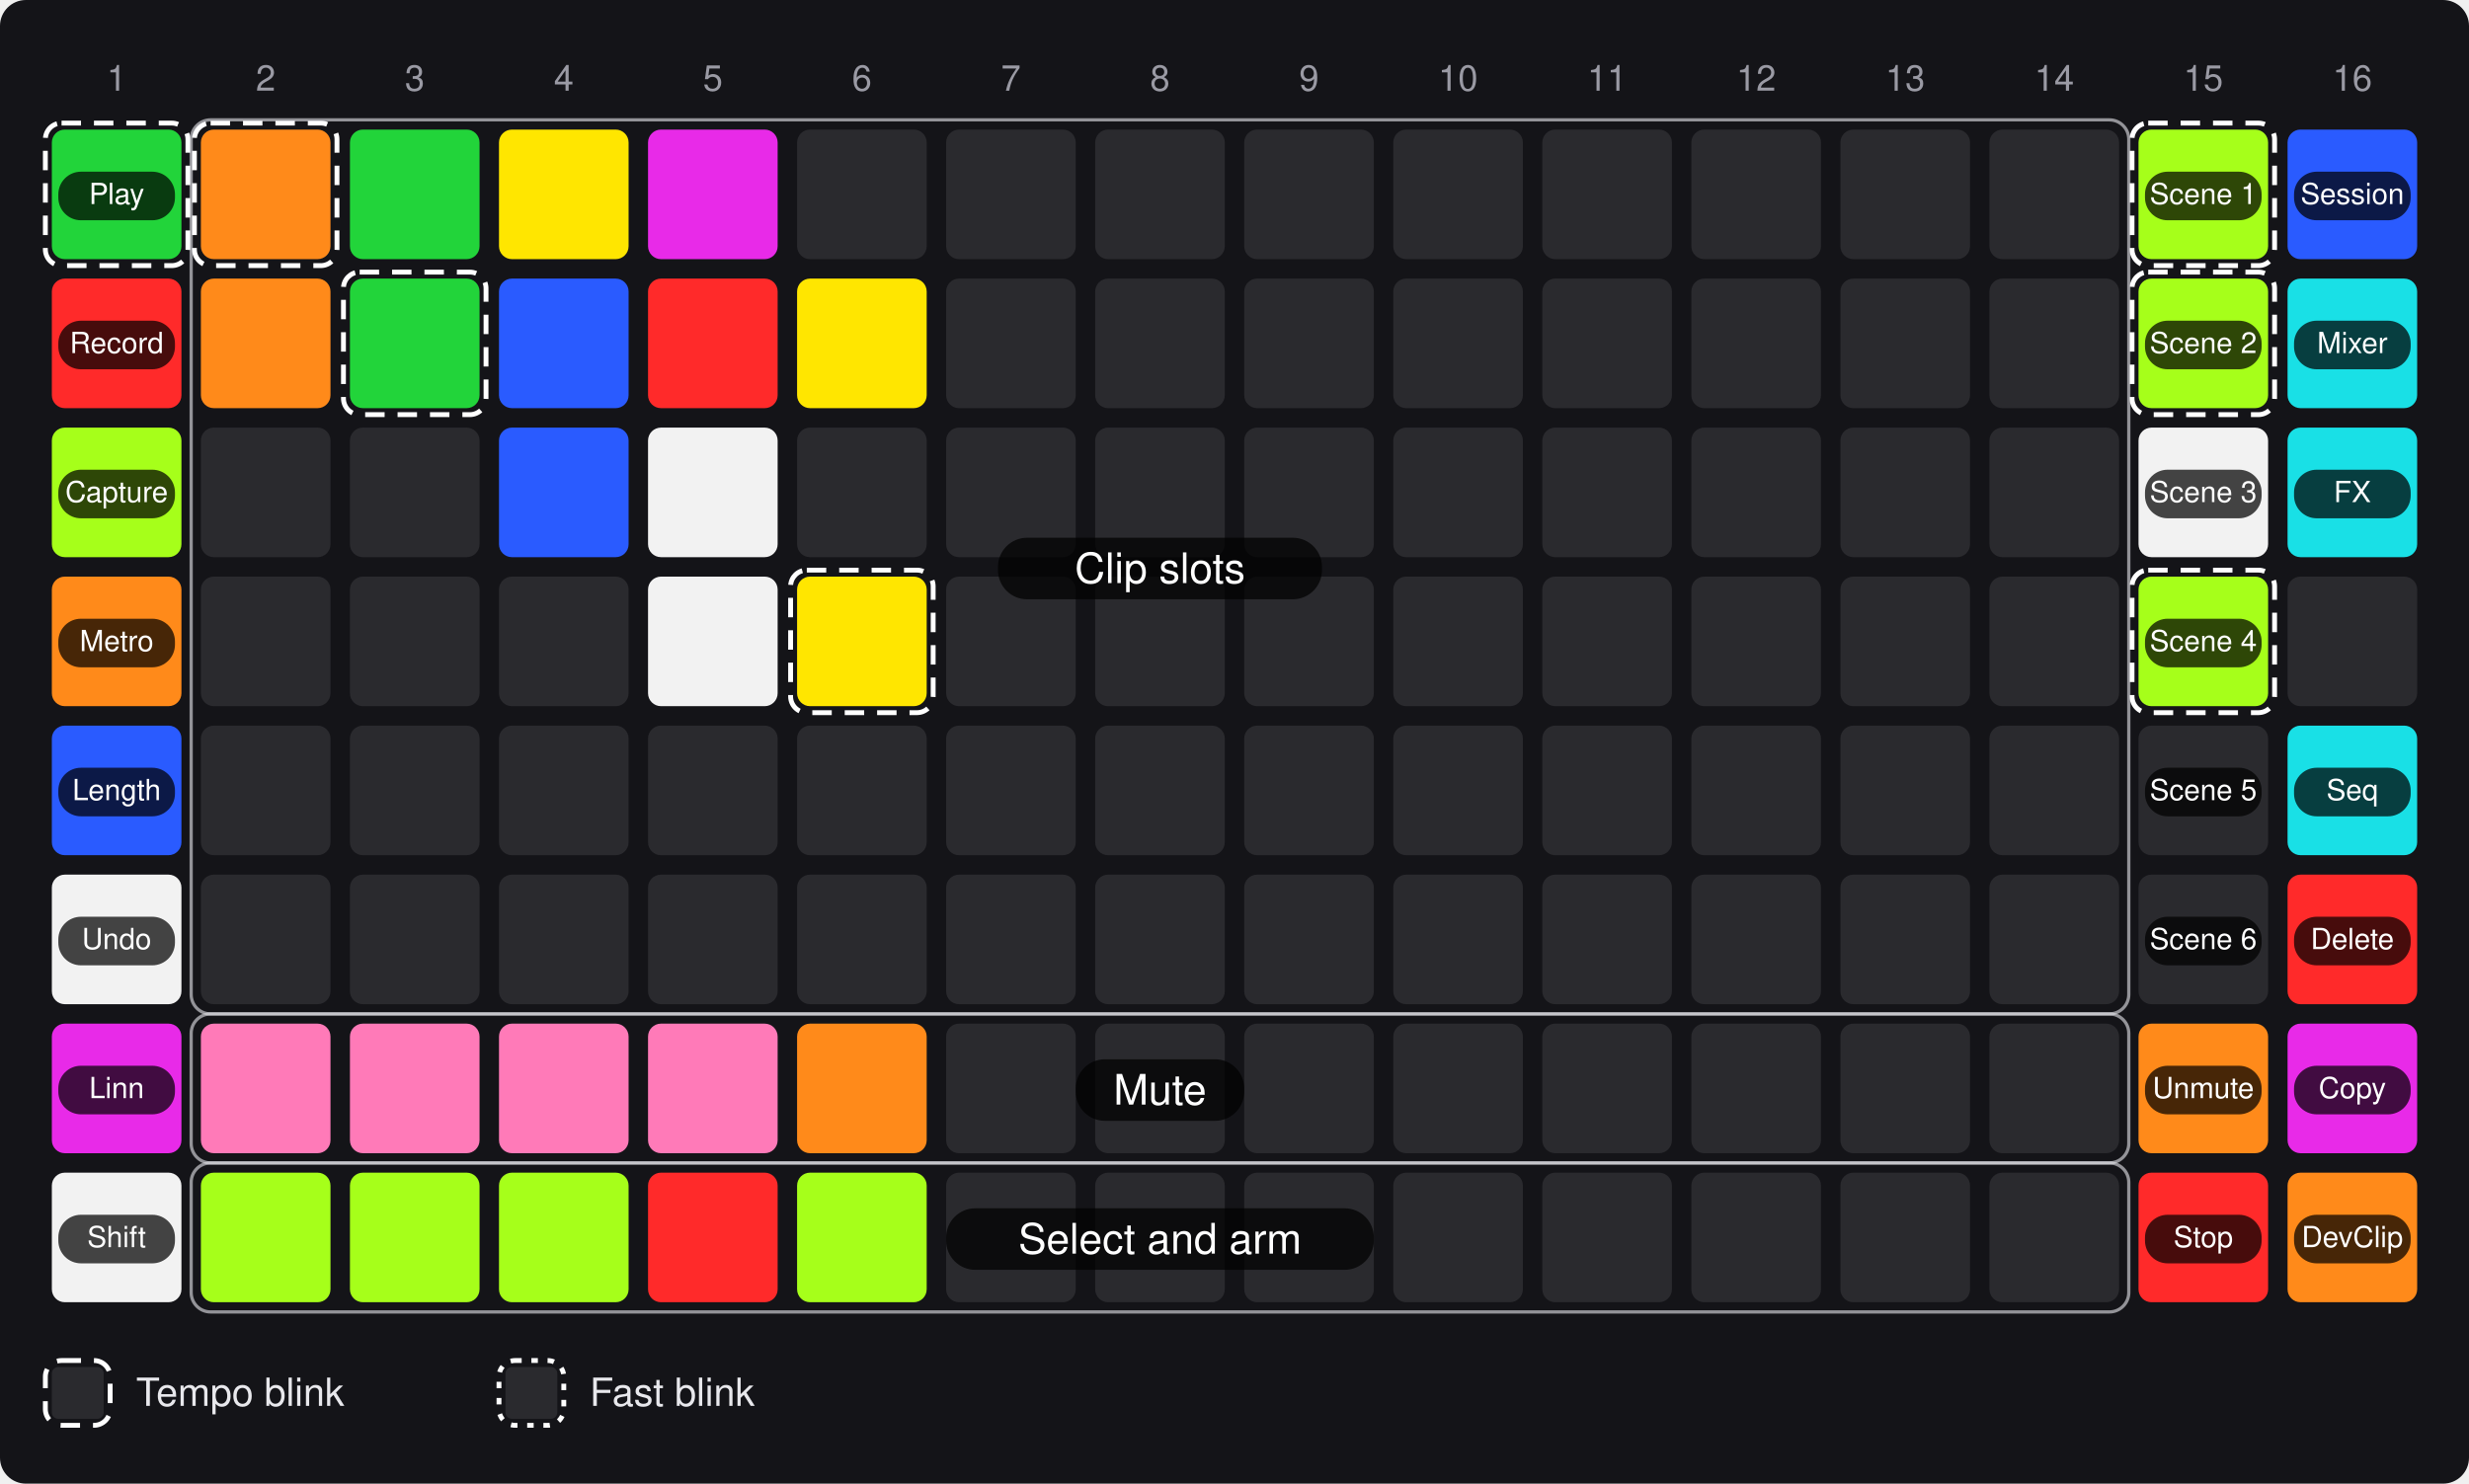
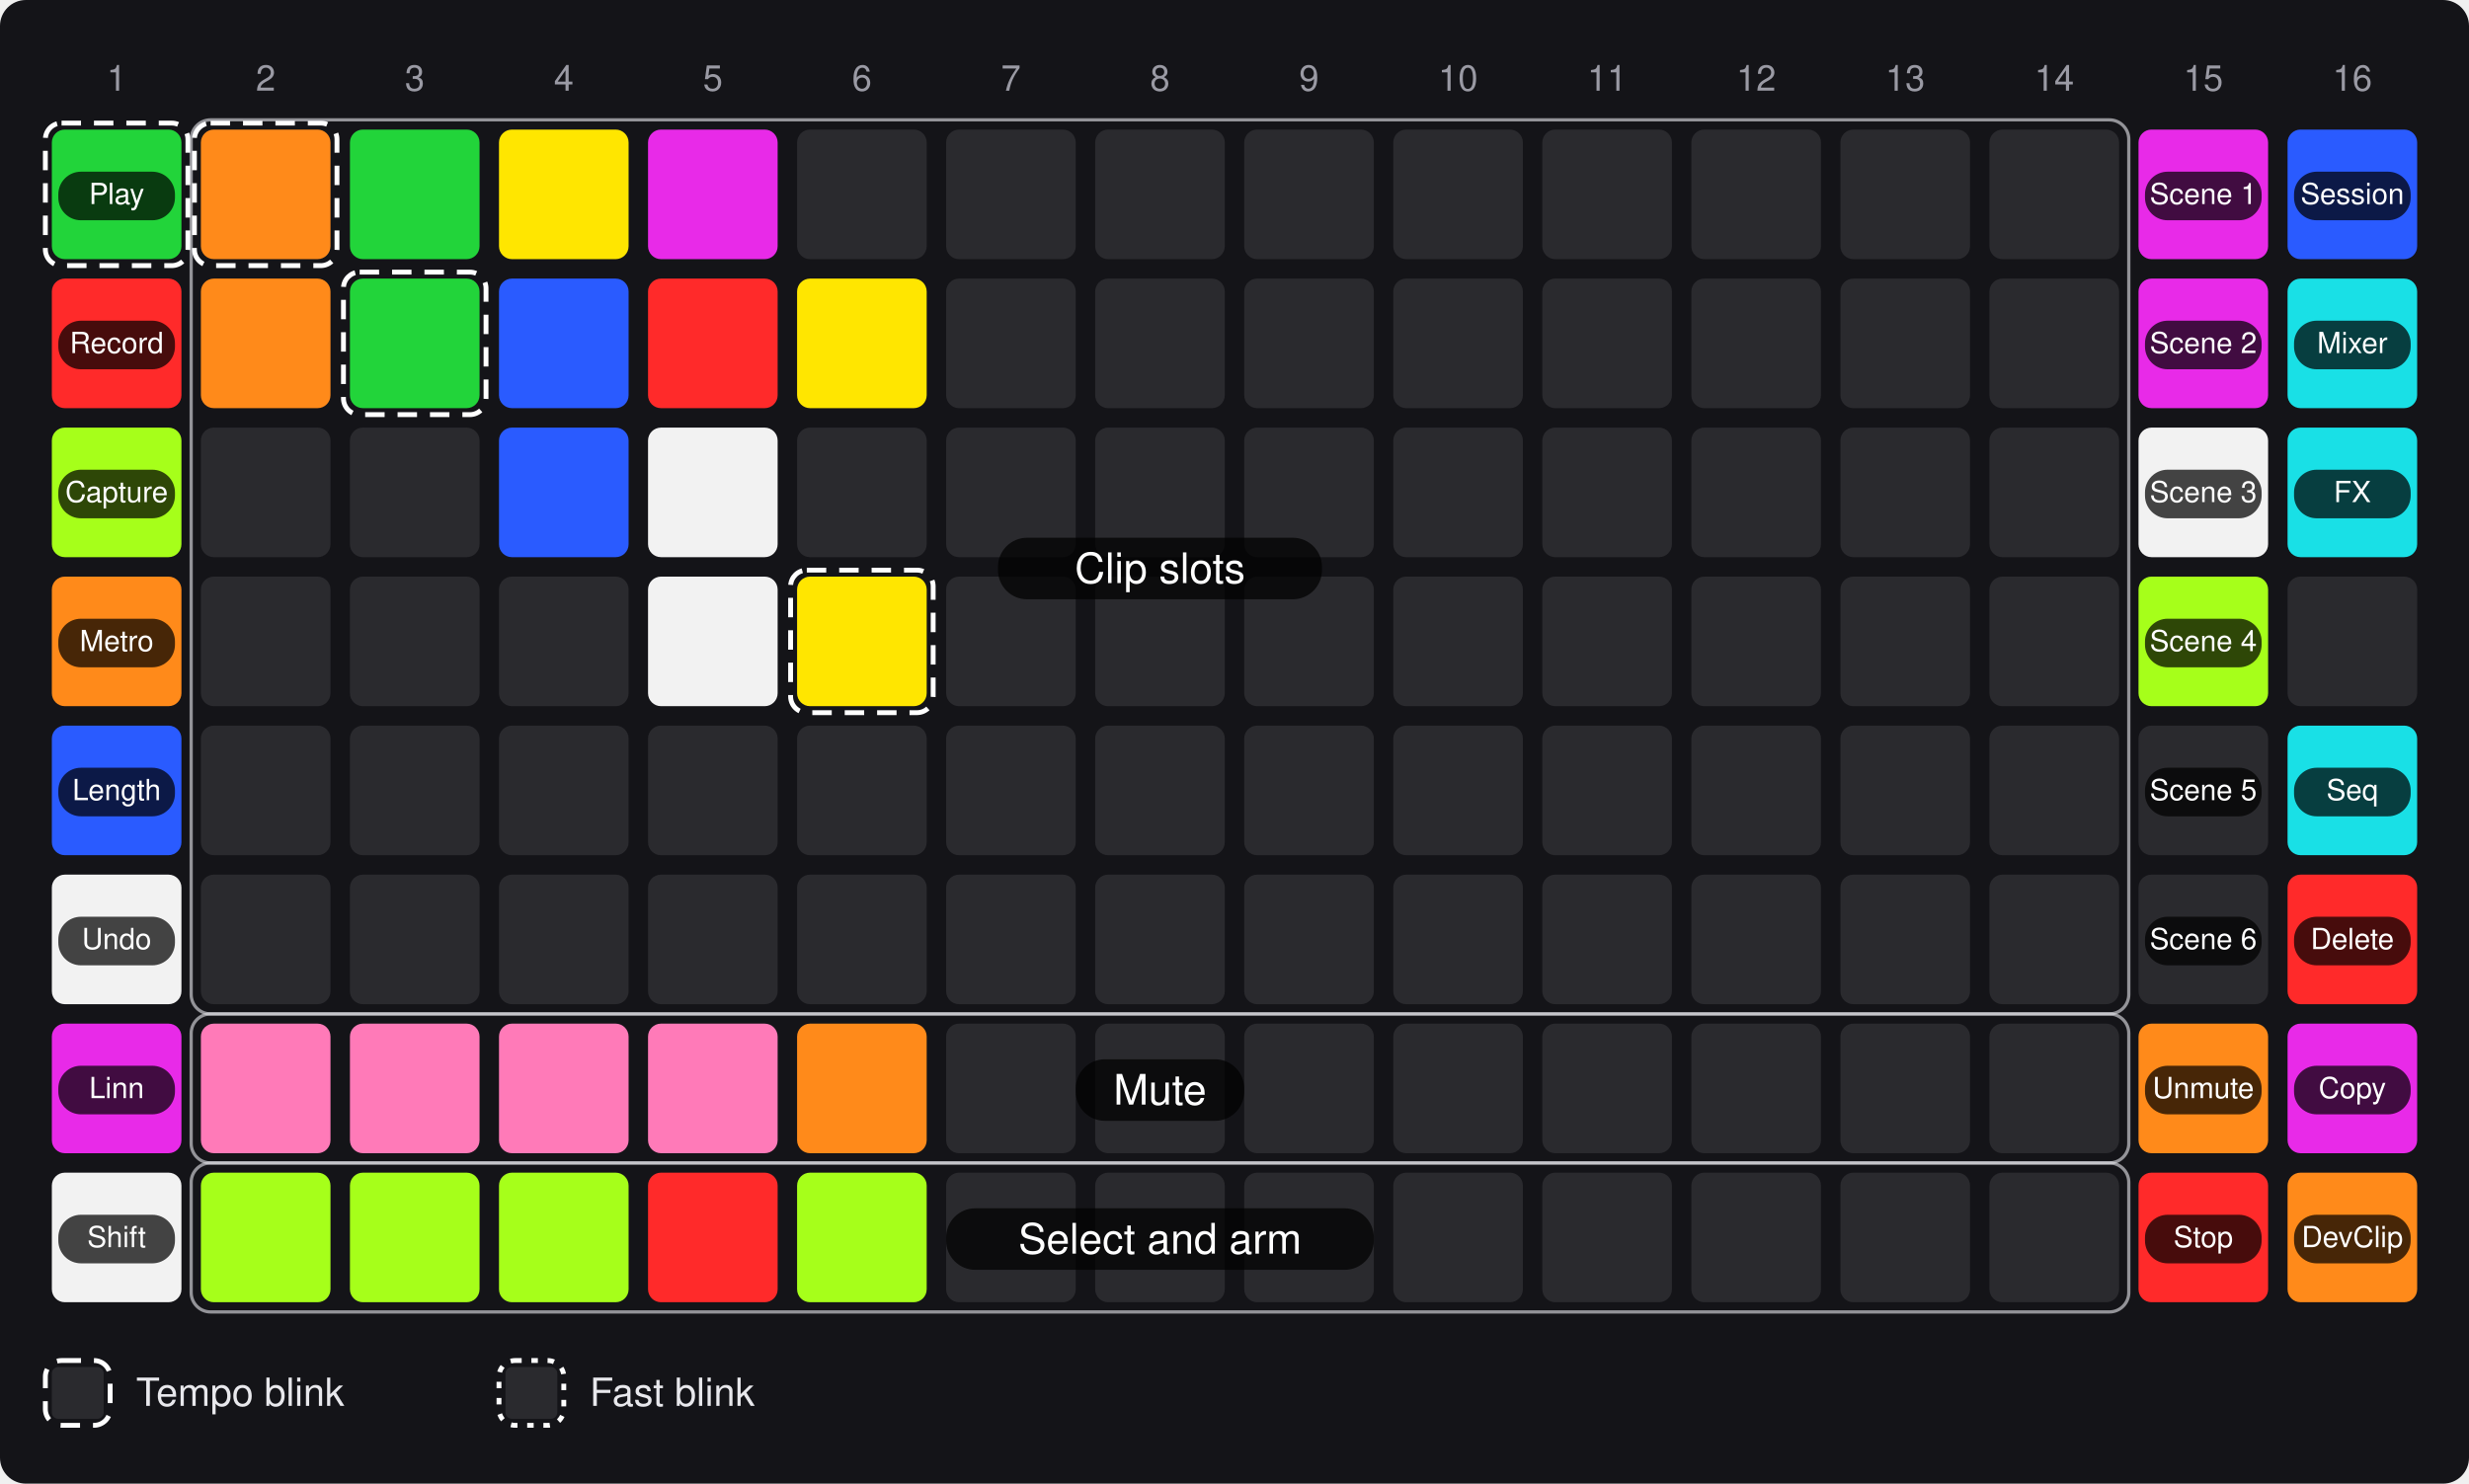
<svg xmlns="http://www.w3.org/2000/svg" width="762" height="458" viewBox="0 0 762 458" font-family="Helvetica, Arial, sans-serif">
  <rect x="0" y="0" width="762" height="458" rx="8" fill="#141418" />
  <text x="36" y="28" font-size="11" fill="#9a9aa4" text-anchor="middle">1</text>
  <text x="82" y="28" font-size="11" fill="#9a9aa4" text-anchor="middle">2</text>
  <text x="128" y="28" font-size="11" fill="#9a9aa4" text-anchor="middle">3</text>
  <text x="174" y="28" font-size="11" fill="#9a9aa4" text-anchor="middle">4</text>
  <text x="220" y="28" font-size="11" fill="#9a9aa4" text-anchor="middle">5</text>
  <text x="266" y="28" font-size="11" fill="#9a9aa4" text-anchor="middle">6</text>
  <text x="312" y="28" font-size="11" fill="#9a9aa4" text-anchor="middle">7</text>
  <text x="358" y="28" font-size="11" fill="#9a9aa4" text-anchor="middle">8</text>
  <text x="404" y="28" font-size="11" fill="#9a9aa4" text-anchor="middle">9</text>
  <text x="450" y="28" font-size="11" fill="#9a9aa4" text-anchor="middle">10</text>
  <text x="496" y="28" font-size="11" fill="#9a9aa4" text-anchor="middle">11</text>
  <text x="542" y="28" font-size="11" fill="#9a9aa4" text-anchor="middle">12</text>
  <text x="588" y="28" font-size="11" fill="#9a9aa4" text-anchor="middle">13</text>
  <text x="634" y="28" font-size="11" fill="#9a9aa4" text-anchor="middle">14</text>
  <text x="680" y="28" font-size="11" fill="#9a9aa4" text-anchor="middle">15</text>
  <text x="726" y="28" font-size="11" fill="#9a9aa4" text-anchor="middle">16</text>
  <rect x="16" y="40" width="40" height="40" rx="4" fill="#22d43a" />
  <rect x="14" y="38" width="44" height="44" rx="5" fill="none" stroke="#ffffff" stroke-width="1.5" stroke-dasharray="6 4" />
  <rect x="16" y="86" width="40" height="40" rx="4" fill="#ff2a2a" />
  <rect x="16" y="132" width="40" height="40" rx="4" fill="#a6ff1a" />
  <rect x="16" y="178" width="40" height="40" rx="4" fill="#ff8a1a" />
  <rect x="16" y="224" width="40" height="40" rx="4" fill="#2a5bff" />
  <rect x="16" y="270" width="40" height="40" rx="4" fill="#f2f2f2" />
  <rect x="16" y="316" width="40" height="40" rx="4" fill="#e82ae8" />
  <rect x="16" y="362" width="40" height="40" rx="4" fill="#f2f2f2" />
  <rect x="62" y="40" width="40" height="40" rx="4" fill="#ff8a1a" />
  <rect x="60" y="38" width="44" height="44" rx="5" fill="none" stroke="#ffffff" stroke-width="1.5" stroke-dasharray="6 4" />
  <rect x="62" y="86" width="40" height="40" rx="4" fill="#ff8a1a" />
  <rect x="62" y="132" width="40" height="40" rx="4" fill="#2a2a2e" />
  <rect x="62" y="178" width="40" height="40" rx="4" fill="#2a2a2e" />
  <rect x="62" y="224" width="40" height="40" rx="4" fill="#2a2a2e" />
  <rect x="62" y="270" width="40" height="40" rx="4" fill="#2a2a2e" />
  <rect x="62" y="316" width="40" height="40" rx="4" fill="#ff7ab8" />
  <rect x="62" y="362" width="40" height="40" rx="4" fill="#a6ff1a" />
  <rect x="108" y="40" width="40" height="40" rx="4" fill="#22d43a" />
  <rect x="108" y="86" width="40" height="40" rx="4" fill="#22d43a" />
  <rect x="106" y="84" width="44" height="44" rx="5" fill="none" stroke="#ffffff" stroke-width="1.5" stroke-dasharray="6 4" />
  <rect x="108" y="132" width="40" height="40" rx="4" fill="#2a2a2e" />
  <rect x="108" y="178" width="40" height="40" rx="4" fill="#2a2a2e" />
  <rect x="108" y="224" width="40" height="40" rx="4" fill="#2a2a2e" />
  <rect x="108" y="270" width="40" height="40" rx="4" fill="#2a2a2e" />
  <rect x="108" y="316" width="40" height="40" rx="4" fill="#ff7ab8" />
  <rect x="108" y="362" width="40" height="40" rx="4" fill="#a6ff1a" />
  <rect x="154" y="40" width="40" height="40" rx="4" fill="#ffe600" />
  <rect x="154" y="86" width="40" height="40" rx="4" fill="#2a5bff" />
  <rect x="154" y="132" width="40" height="40" rx="4" fill="#2a5bff" />
  <rect x="154" y="178" width="40" height="40" rx="4" fill="#2a2a2e" />
  <rect x="154" y="224" width="40" height="40" rx="4" fill="#2a2a2e" />
  <rect x="154" y="270" width="40" height="40" rx="4" fill="#2a2a2e" />
  <rect x="154" y="316" width="40" height="40" rx="4" fill="#ff7ab8" />
  <rect x="154" y="362" width="40" height="40" rx="4" fill="#a6ff1a" />
  <rect x="200" y="40" width="40" height="40" rx="4" fill="#e82ae8" />
  <rect x="200" y="86" width="40" height="40" rx="4" fill="#ff2a2a" />
  <rect x="200" y="132" width="40" height="40" rx="4" fill="#f2f2f2" />
  <rect x="200" y="178" width="40" height="40" rx="4" fill="#f2f2f2" />
  <rect x="200" y="224" width="40" height="40" rx="4" fill="#2a2a2e" />
  <rect x="200" y="270" width="40" height="40" rx="4" fill="#2a2a2e" />
  <rect x="200" y="316" width="40" height="40" rx="4" fill="#ff7ab8" />
  <rect x="200" y="362" width="40" height="40" rx="4" fill="#ff2a2a" />
  <rect x="246" y="40" width="40" height="40" rx="4" fill="#2a2a2e" />
  <rect x="246" y="86" width="40" height="40" rx="4" fill="#ffe600" />
  <rect x="246" y="132" width="40" height="40" rx="4" fill="#2a2a2e" />
  <rect x="246" y="178" width="40" height="40" rx="4" fill="#ffe600" />
  <rect x="244" y="176" width="44" height="44" rx="5" fill="none" stroke="#ffffff" stroke-width="1.5" stroke-dasharray="6 4" />
  <rect x="246" y="224" width="40" height="40" rx="4" fill="#2a2a2e" />
  <rect x="246" y="270" width="40" height="40" rx="4" fill="#2a2a2e" />
  <rect x="246" y="316" width="40" height="40" rx="4" fill="#ff8a1a" />
  <rect x="246" y="362" width="40" height="40" rx="4" fill="#a6ff1a" />
  <rect x="292" y="40" width="40" height="40" rx="4" fill="#2a2a2e" />
  <rect x="292" y="86" width="40" height="40" rx="4" fill="#2a2a2e" />
  <rect x="292" y="132" width="40" height="40" rx="4" fill="#2a2a2e" />
  <rect x="292" y="178" width="40" height="40" rx="4" fill="#2a2a2e" />
  <rect x="292" y="224" width="40" height="40" rx="4" fill="#2a2a2e" />
  <rect x="292" y="270" width="40" height="40" rx="4" fill="#2a2a2e" />
  <rect x="292" y="316" width="40" height="40" rx="4" fill="#2a2a2e" />
  <rect x="292" y="362" width="40" height="40" rx="4" fill="#2a2a2e" />
  <rect x="338" y="40" width="40" height="40" rx="4" fill="#2a2a2e" />
  <rect x="338" y="86" width="40" height="40" rx="4" fill="#2a2a2e" />
  <rect x="338" y="132" width="40" height="40" rx="4" fill="#2a2a2e" />
  <rect x="338" y="178" width="40" height="40" rx="4" fill="#2a2a2e" />
  <rect x="338" y="224" width="40" height="40" rx="4" fill="#2a2a2e" />
  <rect x="338" y="270" width="40" height="40" rx="4" fill="#2a2a2e" />
  <rect x="338" y="316" width="40" height="40" rx="4" fill="#2a2a2e" />
  <rect x="338" y="362" width="40" height="40" rx="4" fill="#2a2a2e" />
  <rect x="384" y="40" width="40" height="40" rx="4" fill="#2a2a2e" />
  <rect x="384" y="86" width="40" height="40" rx="4" fill="#2a2a2e" />
  <rect x="384" y="132" width="40" height="40" rx="4" fill="#2a2a2e" />
  <rect x="384" y="178" width="40" height="40" rx="4" fill="#2a2a2e" />
  <rect x="384" y="224" width="40" height="40" rx="4" fill="#2a2a2e" />
  <rect x="384" y="270" width="40" height="40" rx="4" fill="#2a2a2e" />
  <rect x="384" y="316" width="40" height="40" rx="4" fill="#2a2a2e" />
  <rect x="384" y="362" width="40" height="40" rx="4" fill="#2a2a2e" />
  <rect x="430" y="40" width="40" height="40" rx="4" fill="#2a2a2e" />
  <rect x="430" y="86" width="40" height="40" rx="4" fill="#2a2a2e" />
  <rect x="430" y="132" width="40" height="40" rx="4" fill="#2a2a2e" />
  <rect x="430" y="178" width="40" height="40" rx="4" fill="#2a2a2e" />
  <rect x="430" y="224" width="40" height="40" rx="4" fill="#2a2a2e" />
  <rect x="430" y="270" width="40" height="40" rx="4" fill="#2a2a2e" />
  <rect x="430" y="316" width="40" height="40" rx="4" fill="#2a2a2e" />
  <rect x="430" y="362" width="40" height="40" rx="4" fill="#2a2a2e" />
  <rect x="476" y="40" width="40" height="40" rx="4" fill="#2a2a2e" />
  <rect x="476" y="86" width="40" height="40" rx="4" fill="#2a2a2e" />
  <rect x="476" y="132" width="40" height="40" rx="4" fill="#2a2a2e" />
  <rect x="476" y="178" width="40" height="40" rx="4" fill="#2a2a2e" />
  <rect x="476" y="224" width="40" height="40" rx="4" fill="#2a2a2e" />
  <rect x="476" y="270" width="40" height="40" rx="4" fill="#2a2a2e" />
  <rect x="476" y="316" width="40" height="40" rx="4" fill="#2a2a2e" />
  <rect x="476" y="362" width="40" height="40" rx="4" fill="#2a2a2e" />
  <rect x="522" y="40" width="40" height="40" rx="4" fill="#2a2a2e" />
  <rect x="522" y="86" width="40" height="40" rx="4" fill="#2a2a2e" />
  <rect x="522" y="132" width="40" height="40" rx="4" fill="#2a2a2e" />
  <rect x="522" y="178" width="40" height="40" rx="4" fill="#2a2a2e" />
  <rect x="522" y="224" width="40" height="40" rx="4" fill="#2a2a2e" />
  <rect x="522" y="270" width="40" height="40" rx="4" fill="#2a2a2e" />
  <rect x="522" y="316" width="40" height="40" rx="4" fill="#2a2a2e" />
  <rect x="522" y="362" width="40" height="40" rx="4" fill="#2a2a2e" />
  <rect x="568" y="40" width="40" height="40" rx="4" fill="#2a2a2e" />
  <rect x="568" y="86" width="40" height="40" rx="4" fill="#2a2a2e" />
  <rect x="568" y="132" width="40" height="40" rx="4" fill="#2a2a2e" />
  <rect x="568" y="178" width="40" height="40" rx="4" fill="#2a2a2e" />
  <rect x="568" y="224" width="40" height="40" rx="4" fill="#2a2a2e" />
  <rect x="568" y="270" width="40" height="40" rx="4" fill="#2a2a2e" />
  <rect x="568" y="316" width="40" height="40" rx="4" fill="#2a2a2e" />
  <rect x="568" y="362" width="40" height="40" rx="4" fill="#2a2a2e" />
  <rect x="614" y="40" width="40" height="40" rx="4" fill="#2a2a2e" />
  <rect x="614" y="86" width="40" height="40" rx="4" fill="#2a2a2e" />
  <rect x="614" y="132" width="40" height="40" rx="4" fill="#2a2a2e" />
  <rect x="614" y="178" width="40" height="40" rx="4" fill="#2a2a2e" />
  <rect x="614" y="224" width="40" height="40" rx="4" fill="#2a2a2e" />
  <rect x="614" y="270" width="40" height="40" rx="4" fill="#2a2a2e" />
  <rect x="614" y="316" width="40" height="40" rx="4" fill="#2a2a2e" />
  <rect x="614" y="362" width="40" height="40" rx="4" fill="#2a2a2e" />
-   <rect x="660" y="40" width="40" height="40" rx="4" fill="#a6ff1a" />
-   <rect x="658" y="38" width="44" height="44" rx="5" fill="none" stroke="#ffffff" stroke-width="1.5" stroke-dasharray="6 4" />
-   <rect x="660" y="86" width="40" height="40" rx="4" fill="#a6ff1a" />
-   <rect x="658" y="84" width="44" height="44" rx="5" fill="none" stroke="#ffffff" stroke-width="1.5" stroke-dasharray="6 4" />
+   <rect x="660" y="40" width="40" height="40" rx="4" fill="#e82ae8" />
+   <rect x="660" y="86" width="40" height="40" rx="4" fill="#e82ae8" />
  <rect x="660" y="132" width="40" height="40" rx="4" fill="#f2f2f2" />
  <rect x="660" y="178" width="40" height="40" rx="4" fill="#a6ff1a" />
-   <rect x="658" y="176" width="44" height="44" rx="5" fill="none" stroke="#ffffff" stroke-width="1.5" stroke-dasharray="6 4" />
  <rect x="660" y="224" width="40" height="40" rx="4" fill="#2a2a2e" />
  <rect x="660" y="270" width="40" height="40" rx="4" fill="#2a2a2e" />
  <rect x="660" y="316" width="40" height="40" rx="4" fill="#ff8a1a" />
  <rect x="660" y="362" width="40" height="40" rx="4" fill="#ff2a2a" />
  <rect x="706" y="40" width="40" height="40" rx="4" fill="#2a5bff" />
  <rect x="706" y="86" width="40" height="40" rx="4" fill="#19e0e6" />
  <rect x="706" y="132" width="40" height="40" rx="4" fill="#19e0e6" />
  <rect x="706" y="178" width="40" height="40" rx="4" fill="#2a2a2e" />
  <rect x="706" y="224" width="40" height="40" rx="4" fill="#19e0e6" />
  <rect x="706" y="270" width="40" height="40" rx="4" fill="#ff2a2a" />
  <rect x="706" y="316" width="40" height="40" rx="4" fill="#e82ae8" />
  <rect x="706" y="362" width="40" height="40" rx="4" fill="#ff8a1a" />
  <rect x="18" y="53" width="36" height="15" rx="7" fill="#000000" fill-opacity="0.72" />
  <text x="36" y="63" font-size="9" fill="#ffffff" text-anchor="middle">Play</text>
  <rect x="18" y="99" width="36" height="15" rx="7" fill="#000000" fill-opacity="0.72" />
  <text x="36" y="109" font-size="9" fill="#ffffff" text-anchor="middle">Record</text>
  <rect x="18" y="145" width="36" height="15" rx="7" fill="#000000" fill-opacity="0.72" />
  <text x="36" y="155" font-size="9" fill="#ffffff" text-anchor="middle">Capture</text>
  <rect x="18" y="191" width="36" height="15" rx="7" fill="#000000" fill-opacity="0.72" />
  <text x="36" y="201" font-size="9" fill="#ffffff" text-anchor="middle">Metro</text>
  <rect x="18" y="237" width="36" height="15" rx="7" fill="#000000" fill-opacity="0.72" />
  <text x="36" y="247" font-size="9" fill="#ffffff" text-anchor="middle">Length</text>
  <rect x="18" y="283" width="36" height="15" rx="7" fill="#000000" fill-opacity="0.72" />
  <text x="36" y="293" font-size="9" fill="#ffffff" text-anchor="middle">Undo</text>
  <rect x="18" y="329" width="36" height="15" rx="7" fill="#000000" fill-opacity="0.72" />
  <text x="36" y="339" font-size="9" fill="#ffffff" text-anchor="middle">Linn</text>
  <rect x="18" y="375" width="36" height="15" rx="7" fill="#000000" fill-opacity="0.72" />
  <text x="36" y="385" font-size="9" fill="#ffffff" text-anchor="middle">Shift</text>
  <rect x="662" y="53" width="36" height="15" rx="7" fill="#000000" fill-opacity="0.72" />
  <text x="680" y="63" font-size="9" fill="#ffffff" text-anchor="middle">Scene 1</text>
  <rect x="662" y="99" width="36" height="15" rx="7" fill="#000000" fill-opacity="0.72" />
  <text x="680" y="109" font-size="9" fill="#ffffff" text-anchor="middle">Scene 2</text>
  <rect x="662" y="145" width="36" height="15" rx="7" fill="#000000" fill-opacity="0.72" />
  <text x="680" y="155" font-size="9" fill="#ffffff" text-anchor="middle">Scene 3</text>
  <rect x="662" y="191" width="36" height="15" rx="7" fill="#000000" fill-opacity="0.72" />
  <text x="680" y="201" font-size="9" fill="#ffffff" text-anchor="middle">Scene 4</text>
  <rect x="662" y="237" width="36" height="15" rx="7" fill="#000000" fill-opacity="0.72" />
  <text x="680" y="247" font-size="9" fill="#ffffff" text-anchor="middle">Scene 5</text>
  <rect x="662" y="283" width="36" height="15" rx="7" fill="#000000" fill-opacity="0.72" />
  <text x="680" y="293" font-size="9" fill="#ffffff" text-anchor="middle">Scene 6</text>
  <rect x="662" y="329" width="36" height="15" rx="7" fill="#000000" fill-opacity="0.72" />
  <text x="680" y="339" font-size="9" fill="#ffffff" text-anchor="middle">Unmute</text>
  <rect x="662" y="375" width="36" height="15" rx="7" fill="#000000" fill-opacity="0.72" />
  <text x="680" y="385" font-size="9" fill="#ffffff" text-anchor="middle">Stop</text>
  <rect x="708" y="53" width="36" height="15" rx="7" fill="#000000" fill-opacity="0.72" />
  <text x="726" y="63" font-size="9" fill="#ffffff" text-anchor="middle">Session</text>
  <rect x="708" y="99" width="36" height="15" rx="7" fill="#000000" fill-opacity="0.72" />
  <text x="726" y="109" font-size="9" fill="#ffffff" text-anchor="middle">Mixer</text>
  <rect x="708" y="145" width="36" height="15" rx="7" fill="#000000" fill-opacity="0.72" />
  <text x="726" y="155" font-size="9" fill="#ffffff" text-anchor="middle">FX</text>
  <rect x="708" y="237" width="36" height="15" rx="7" fill="#000000" fill-opacity="0.72" />
  <text x="726" y="247" font-size="9" fill="#ffffff" text-anchor="middle">Seq</text>
  <rect x="708" y="283" width="36" height="15" rx="7" fill="#000000" fill-opacity="0.72" />
  <text x="726" y="293" font-size="9" fill="#ffffff" text-anchor="middle">Delete</text>
  <rect x="708" y="329" width="36" height="15" rx="7" fill="#000000" fill-opacity="0.72" />
  <text x="726" y="339" font-size="9" fill="#ffffff" text-anchor="middle">Copy</text>
  <rect x="708" y="375" width="36" height="15" rx="7" fill="#000000" fill-opacity="0.72" />
  <text x="726" y="385" font-size="9" fill="#ffffff" text-anchor="middle">DevClip</text>
  <rect x="59" y="37" width="598" height="276" rx="6" fill="none" stroke="#e8e8ec" stroke-width="1" stroke-opacity="0.6" />
  <rect x="308" y="166" width="100" height="19" rx="9" fill="#000000" fill-opacity="0.72" />
  <text x="358" y="180" font-size="13" fill="#ffffff" text-anchor="middle">Clip slots</text>
  <rect x="59" y="313" width="598" height="46" rx="6" fill="none" stroke="#e8e8ec" stroke-width="1" stroke-opacity="0.6" />
  <rect x="332" y="327" width="52" height="19" rx="9" fill="#000000" fill-opacity="0.72" />
  <text x="358" y="341" font-size="13" fill="#ffffff" text-anchor="middle">Mute</text>
  <rect x="59" y="359" width="598" height="46" rx="6" fill="none" stroke="#e8e8ec" stroke-width="1" stroke-opacity="0.6" />
  <rect x="292" y="373" width="132" height="19" rx="9" fill="#000000" fill-opacity="0.72" />
  <text x="358" y="387" font-size="13" fill="#ffffff" text-anchor="middle">Select and arm</text>
  <rect x="16" y="422" width="16" height="16" rx="2" fill="#2a2a2e" />
  <rect x="14" y="420" width="20" height="20" rx="5" fill="none" stroke="#ffffff" stroke-width="1.5" stroke-dasharray="6 4" />
  <text x="42" y="434" font-size="12" fill="#e8e8ec">Tempo blink</text>
  <rect x="156" y="422" width="16" height="16" rx="2" fill="#2a2a2e" />
  <rect x="154" y="420" width="20" height="20" rx="5" fill="none" stroke="#ffffff" stroke-width="1.5" stroke-dasharray="2 3" />
  <text x="182" y="434" font-size="12" fill="#e8e8ec">Fast blink</text>
</svg>
